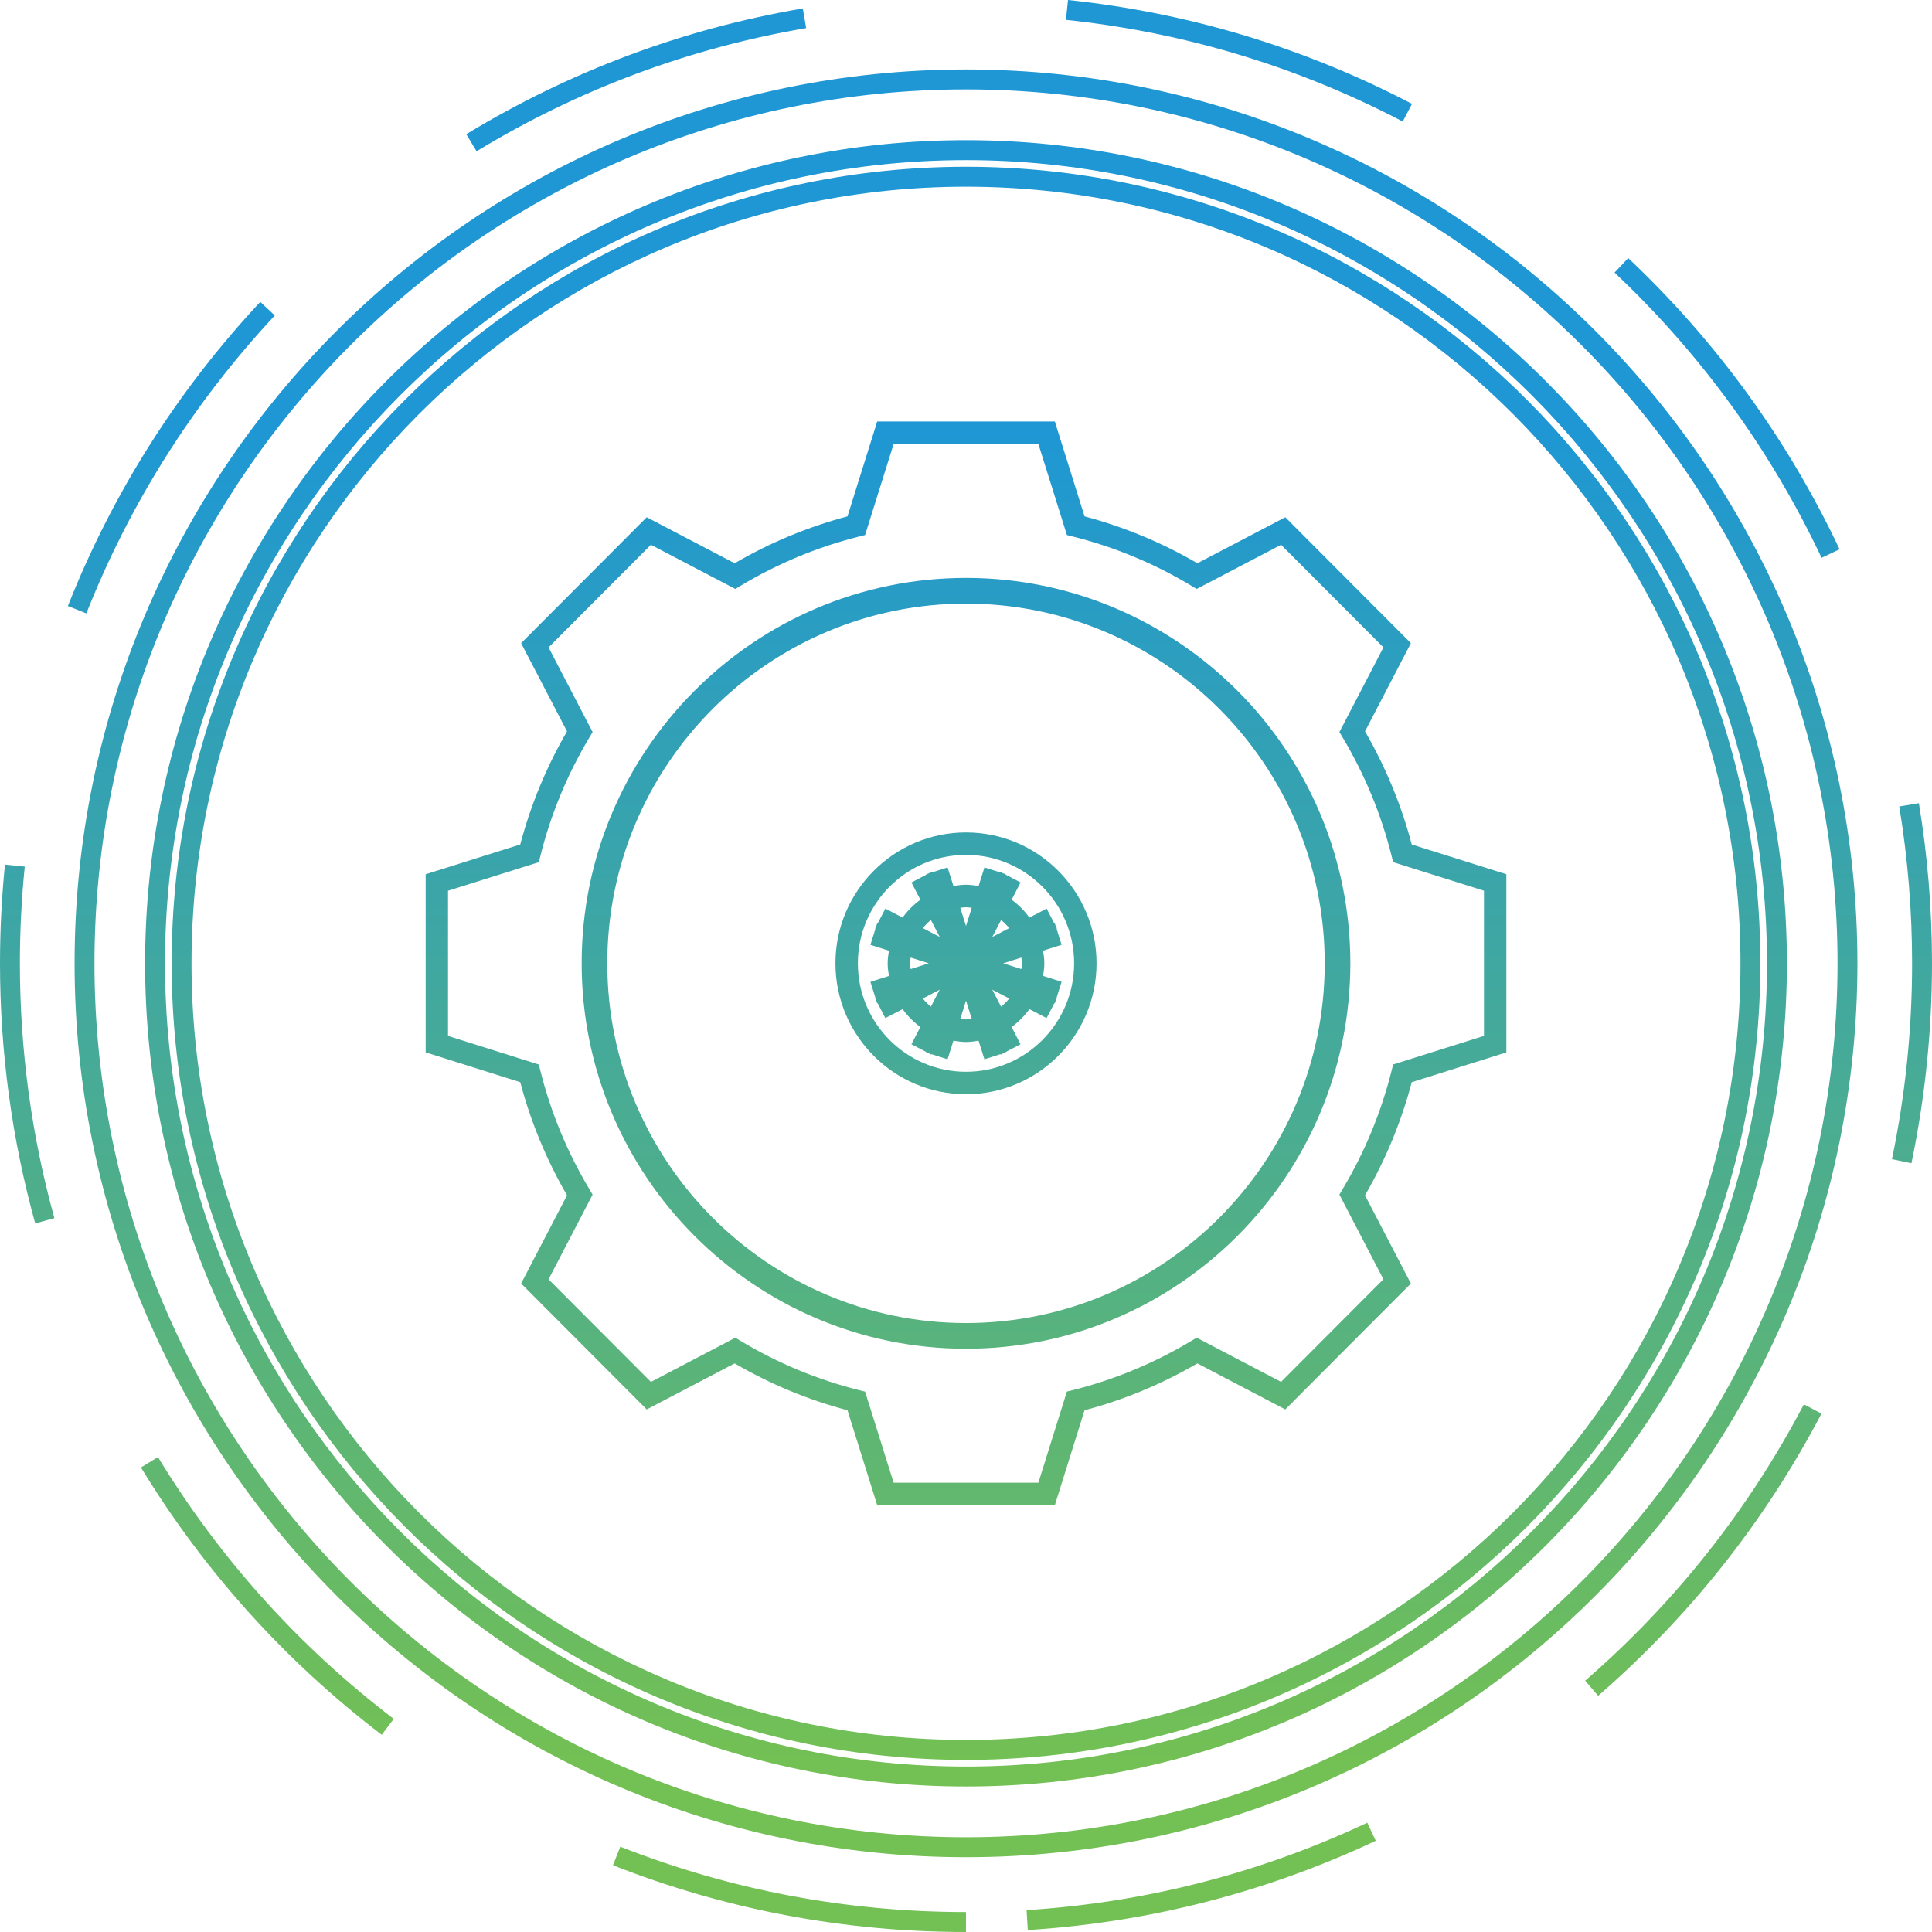
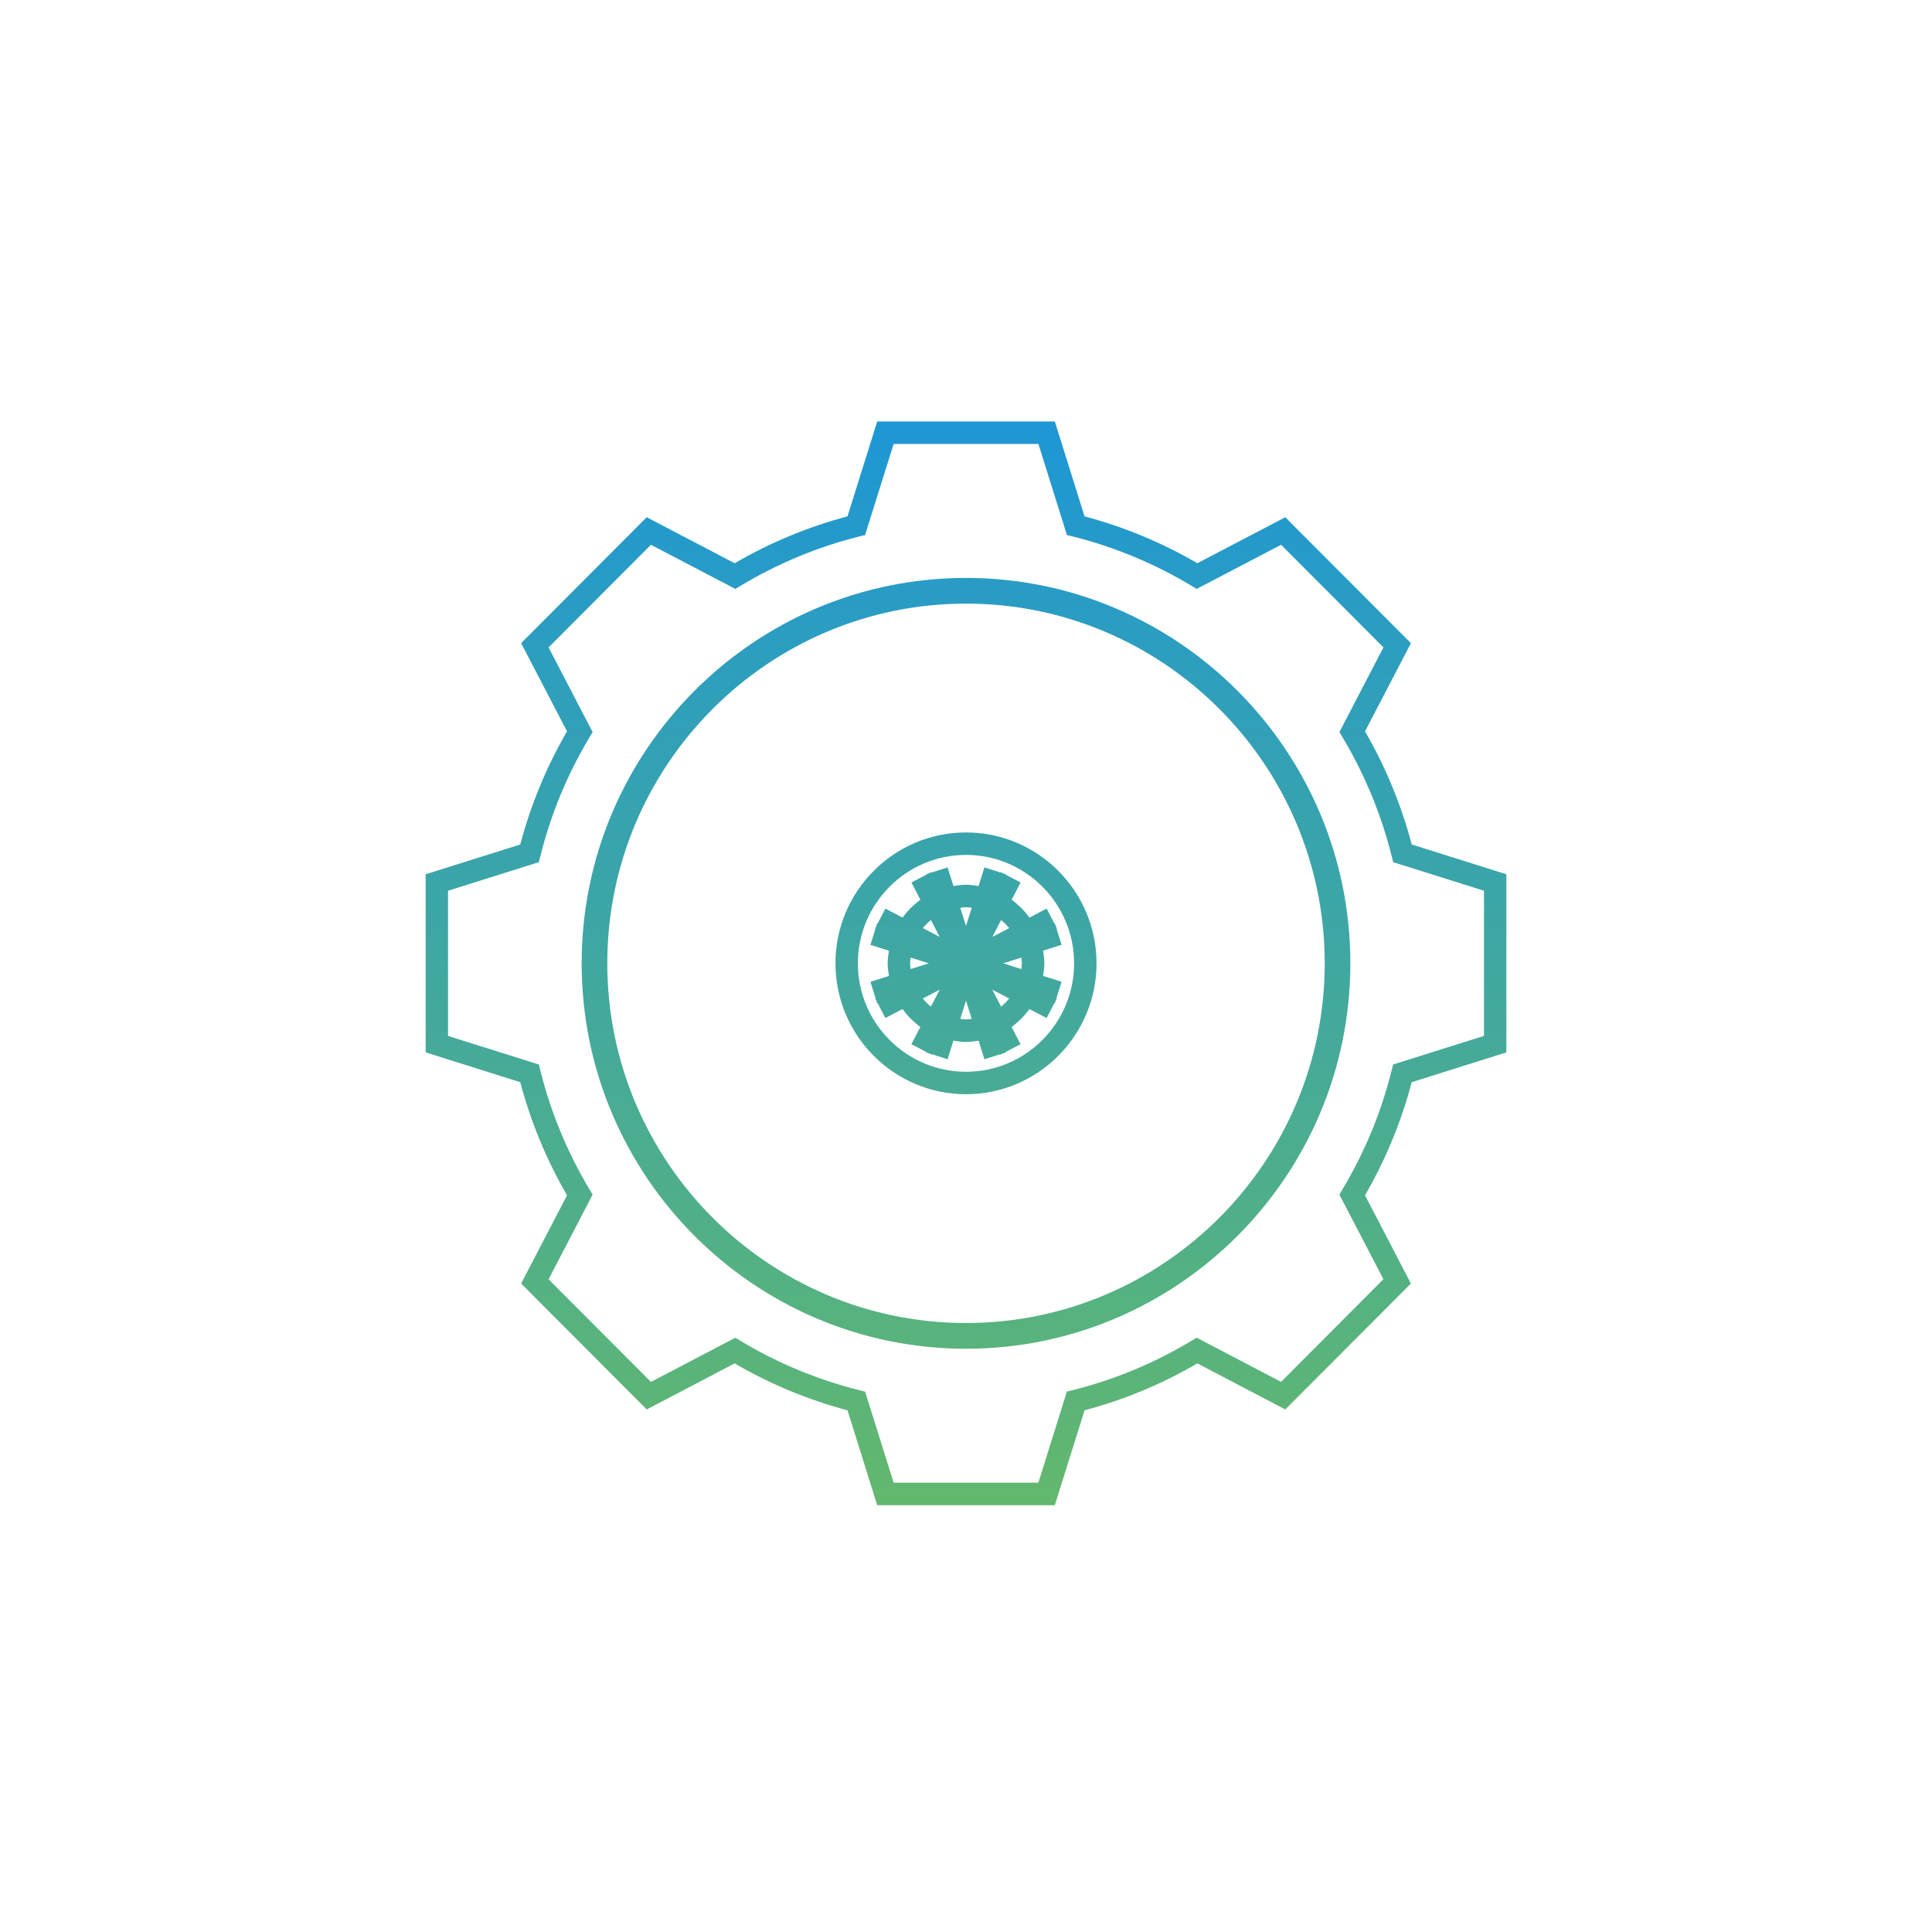
- <svg xmlns="http://www.w3.org/2000/svg" version="1.1" id="Layer_1" x="0px" y="0px" width="86px" height="86px" viewBox="0 0 86 86" enable-background="new 0 0 86 86" xml:space="preserve">
-   <g>
-     <linearGradient id="SVGID_1_" gradientUnits="userSpaceOnUse" x1="43" y1="78.5" x2="43" y2="19.197">
-       <stop offset="0" style="stop-color:#73C054" />
-       <stop offset="1" style="stop-color:#1E97D4" />
-     </linearGradient>
-     <path fill="url(#SVGID_1_)" d="M43,3.092c-21.88,0-39.68,17.849-39.68,39.789s17.8,39.79,39.68,39.79s39.68-17.85,39.68-39.79   S64.88,3.092,43,3.092z M43,81.783c-21.392,0-38.795-17.452-38.795-38.902S21.608,3.979,43,3.979   c21.391,0,38.795,17.451,38.795,38.901S64.391,81.783,43,81.783z" />
-     <linearGradient id="SVGID_2_" gradientUnits="userSpaceOnUse" x1="76.878" y1="78.5" x2="76.878" y2="19.197">
-       <stop offset="0" style="stop-color:#73C054" />
-       <stop offset="1" style="stop-color:#1E97D4" />
-     </linearGradient>
-     <path fill="url(#SVGID_2_)" d="M81.085,24.83l0.801-0.38c-2.308-4.883-5.473-9.244-9.409-12.962l-0.607,0.646   C75.725,15.775,78.826,20.048,81.085,24.83z" />
-     <linearGradient id="SVGID_3_" gradientUnits="userSpaceOnUse" x1="55.15" y1="78.5" x2="55.15" y2="19.197">
-       <stop offset="0" style="stop-color:#73C054" />
-       <stop offset="1" style="stop-color:#1E97D4" />
-     </linearGradient>
-     <path fill="url(#SVGID_3_)" d="M62.852,4.622C58.066,2.121,52.916,0.565,47.541,0l-0.092,0.883   c5.263,0.555,10.307,2.077,14.992,4.526L62.852,4.622z" />
-     <linearGradient id="SVGID_4_" gradientUnits="userSpaceOnUse" x1="35.144" y1="78.5" x2="35.144" y2="19.197">
-       <stop offset="0" style="stop-color:#73C054" />
-       <stop offset="1" style="stop-color:#1E97D4" />
-     </linearGradient>
-     <path fill="url(#SVGID_4_)" d="M27.287,83.03C32.291,85.001,37.578,86,43,86v-0.888c-5.311,0-10.489-0.979-15.39-2.909   L27.287,83.03z" />
-     <linearGradient id="SVGID_5_" gradientUnits="userSpaceOnUse" x1="7.627" y1="78.5" x2="7.627" y2="19.197">
-       <stop offset="0" style="stop-color:#73C054" />
-       <stop offset="1" style="stop-color:#1E97D4" />
-     </linearGradient>
-     <path fill="url(#SVGID_5_)" d="M12.232,14.044l-0.646-0.606C7.891,17.4,5.008,21.956,3.021,26.976l0.823,0.328   C5.791,22.387,8.613,17.926,12.232,14.044z" />
-     <linearGradient id="SVGID_6_" gradientUnits="userSpaceOnUse" x1="53.467" y1="78.5" x2="53.467" y2="19.197">
-       <stop offset="0" style="stop-color:#73C054" />
-       <stop offset="1" style="stop-color:#1E97D4" />
-     </linearGradient>
-     <path fill="url(#SVGID_6_)" d="M45.696,85.027l0.055,0.886c5.4-0.342,10.611-1.679,15.488-3.973l-0.375-0.805   C56.087,83.383,50.984,84.691,45.696,85.027z" />
-     <linearGradient id="SVGID_7_" gradientUnits="userSpaceOnUse" x1="11.901" y1="78.5" x2="11.901" y2="19.197">
-       <stop offset="0" style="stop-color:#73C054" />
-       <stop offset="1" style="stop-color:#1E97D4" />
-     </linearGradient>
-     <path fill="url(#SVGID_7_)" d="M7.031,64.859l-0.756,0.463c2.812,4.617,6.417,8.62,10.716,11.899l0.536-0.707   C13.316,73.303,9.785,69.382,7.031,64.859z" />
-     <linearGradient id="SVGID_8_" gradientUnits="userSpaceOnUse" x1="1.21" y1="78.5" x2="1.21" y2="19.197">
-       <stop offset="0" style="stop-color:#73C054" />
-       <stop offset="1" style="stop-color:#1E97D4" />
-     </linearGradient>
-     <path fill="url(#SVGID_8_)" d="M1.102,38.575l-0.881-0.089C0.075,39.936,0,41.414,0,42.881c0,3.932,0.528,7.828,1.568,11.579   l0.853-0.238c-1.019-3.673-1.535-7.488-1.536-11.341C0.886,41.444,0.958,39.996,1.102,38.575z" />
-     <linearGradient id="SVGID_9_" gradientUnits="userSpaceOnUse" x1="28.32" y1="78.5" x2="28.32" y2="19.197">
-       <stop offset="0" style="stop-color:#73C054" />
-       <stop offset="1" style="stop-color:#1E97D4" />
-     </linearGradient>
-     <path fill="url(#SVGID_9_)" d="M35.885,1.251l-0.149-0.876c-5.317,0.907-10.358,2.79-14.98,5.598l0.458,0.76   C25.741,3.983,30.677,2.139,35.885,1.251z" />
-     <linearGradient id="SVGID_10_" gradientUnits="userSpaceOnUse" x1="75.821" y1="78.5" x2="75.821" y2="19.197">
-       <stop offset="0" style="stop-color:#73C054" />
-       <stop offset="1" style="stop-color:#1E97D4" />
-     </linearGradient>
-     <path fill="url(#SVGID_10_)" d="M70.561,74.814l0.579,0.671c4.087-3.55,7.432-7.775,9.94-12.56l-0.783-0.413   C77.84,67.198,74.564,71.338,70.561,74.814z" />
-     <linearGradient id="SVGID_11_" gradientUnits="userSpaceOnUse" x1="85.109" y1="78.5" x2="85.109" y2="19.197">
-       <stop offset="0" style="stop-color:#73C054" />
-       <stop offset="1" style="stop-color:#1E97D4" />
-     </linearGradient>
-     <path fill="url(#SVGID_11_)" d="M85.416,35.753l-0.874,0.146c0.379,2.292,0.572,4.641,0.572,6.982c0,2.935-0.302,5.867-0.897,8.717   l0.867,0.183C85.691,48.87,86,45.877,86,42.881C86,40.49,85.804,38.093,85.416,35.753z" />
-     <linearGradient id="SVGID_12_" gradientUnits="userSpaceOnUse" x1="43.001" y1="78.5" x2="43.001" y2="19.197">
-       <stop offset="0" style="stop-color:#73C054" />
-       <stop offset="1" style="stop-color:#1E97D4" />
-     </linearGradient>
-     <path fill="url(#SVGID_12_)" d="M43.001,6.239c-20.149,0-36.542,16.438-36.542,36.642s16.392,36.642,36.542,36.642   c20.148,0,36.54-16.438,36.54-36.642S63.149,6.239,43.001,6.239z M43.001,78.635c-19.661,0-35.656-16.039-35.656-35.754   S23.34,7.128,43.001,7.128c19.66,0,35.654,16.038,35.654,35.753S62.661,78.635,43.001,78.635z" />
-     <linearGradient id="SVGID_13_" gradientUnits="userSpaceOnUse" x1="43" y1="78.5" x2="43" y2="19.197">
-       <stop offset="0" style="stop-color:#73C054" />
-       <stop offset="1" style="stop-color:#1E97D4" />
-     </linearGradient>
-     <path fill="url(#SVGID_13_)" d="M43,7.423c-19.498,0-35.36,15.906-35.36,35.458S23.502,78.339,43,78.339s35.36-15.906,35.36-35.458   S62.498,7.423,43,7.423z M43,77.451c-19.01,0-34.475-15.508-34.475-34.57C8.525,23.819,23.99,8.311,43,8.311   c19.01,0,34.475,15.509,34.475,34.57C77.475,61.943,62.01,77.451,43,77.451z" />
-     <linearGradient id="SVGID_14_" gradientUnits="userSpaceOnUse" x1="43.001" y1="78.5" x2="43.001" y2="19.197">
-       <stop offset="0" style="stop-color:#73C054" />
-       <stop offset="1" style="stop-color:#1E97D4" />
-     </linearGradient>
-     <path fill="url(#SVGID_14_)" d="M60.762,32.555l2.042-3.926l-5.591-5.605l-3.914,2.048c-1.576-0.919-3.264-1.619-5.022-2.087   l-1.323-4.223h-7.906l-1.323,4.223c-1.759,0.468-3.447,1.168-5.023,2.087l-3.914-2.048l-5.591,5.605l2.043,3.926   c-0.916,1.579-1.615,3.271-2.082,5.036l-4.21,1.325v7.929l4.21,1.327c0.467,1.765,1.166,3.456,2.082,5.036l-2.043,3.926   l5.591,5.605l3.914-2.049c1.576,0.919,3.264,1.62,5.023,2.087l1.323,4.224h7.906l1.323-4.224c1.759-0.467,3.446-1.168,5.022-2.087   l3.914,2.049l5.591-5.604l-2.042-3.927c0.916-1.582,1.614-3.273,2.08-5.036l4.211-1.327v-7.929l-4.211-1.325   C62.376,35.827,61.677,34.136,60.762,32.555z M66.056,46.111l-4.043,1.273l-0.067,0.271c-0.464,1.856-1.198,3.633-2.182,5.28   l-0.143,0.24l1.96,3.769l-4.556,4.568l-3.758-1.967l-0.239,0.144c-1.642,0.986-3.414,1.723-5.266,2.188l-0.271,0.067L46.222,66   h-6.443l-1.271-4.054l-0.271-0.067c-1.853-0.466-3.624-1.202-5.266-2.188l-0.239-0.144l-3.758,1.967l-4.556-4.567l1.961-3.771   l-0.143-0.24c-0.984-1.644-1.718-3.42-2.183-5.279l-0.067-0.271l-4.043-1.273V39.65l4.043-1.272l0.067-0.271   c0.464-1.859,1.198-3.636,2.183-5.28l0.143-0.24l-1.961-3.769l4.556-4.568l3.758,1.966l0.239-0.144   c1.642-0.986,3.413-1.723,5.266-2.188l0.271-0.068l1.271-4.054h6.443l1.27,4.054l0.271,0.068c1.852,0.465,3.624,1.201,5.266,2.188   l0.239,0.144l3.758-1.966l4.556,4.568l-1.96,3.769l0.143,0.239c0.984,1.647,1.718,3.424,2.182,5.281l0.067,0.271l4.043,1.272   V46.111z" />
-     <linearGradient id="SVGID_15_" gradientUnits="userSpaceOnUse" x1="43.001" y1="78.5" x2="43.001" y2="19.197">
-       <stop offset="0" style="stop-color:#73C054" />
-       <stop offset="1" style="stop-color:#1E97D4" />
-     </linearGradient>
-     <path fill="url(#SVGID_15_)" d="M43,25.725c-9.433,0-17.108,7.696-17.108,17.156S33.566,60.037,43,60.037   c9.434,0,17.109-7.696,17.109-17.156S52.434,25.725,43,25.725z M43,58.893c-8.804,0-15.967-7.183-15.967-16.012   S34.195,26.869,43,26.869c8.805,0,15.968,7.183,15.968,16.012S51.804,58.893,43,58.893z" />
-     <linearGradient id="SVGID_16_" gradientUnits="userSpaceOnUse" x1="43.001" y1="78.5" x2="43.001" y2="19.197">
-       <stop offset="0" style="stop-color:#73C054" />
-       <stop offset="1" style="stop-color:#1E97D4" />
-     </linearGradient>
-     <path fill="url(#SVGID_16_)" d="M45.823,40.845c-0.22-0.306-0.487-0.573-0.792-0.795l0.398-0.768l-0.663-0.347l0.006-0.021l0,0l0,0   l-0.118-0.037l-0.109-0.057l-0.01,0.019l-0.714-0.226l-0.26,0.827c-0.183-0.029-0.368-0.057-0.56-0.057s-0.376,0.027-0.56,0.057   l-0.261-0.827l-0.714,0.226l-0.01-0.019l-0.109,0.057l-0.118,0.037l0,0l0,0l0.006,0.021l-0.664,0.347l0.399,0.769   c-0.305,0.221-0.572,0.488-0.792,0.795l-0.767-0.4l-0.346,0.666l-0.02-0.007l0,0h0l-0.037,0.119l-0.057,0.108l0.019,0.01   l-0.225,0.717l0.825,0.261c-0.03,0.185-0.057,0.369-0.057,0.562s0.027,0.378,0.057,0.562l-0.825,0.262l0.225,0.716l-0.019,0.011   l0.057,0.109l0.037,0.117h0l0,0l0.02-0.006l0.346,0.665l0.766-0.399c0.22,0.306,0.487,0.573,0.792,0.795l-0.399,0.768l0.664,0.347   l-0.006,0.021l0.117,0.037l0.11,0.058l0.01-0.02l0.714,0.227l0.261-0.827c0.183,0.029,0.368,0.057,0.56,0.057   s0.377-0.027,0.56-0.057l0.26,0.827l0.714-0.227l0.01,0.02l0.111-0.059l0.116-0.036l-0.006-0.021l0.663-0.347l-0.398-0.768   c0.305-0.222,0.572-0.489,0.792-0.795l0.766,0.399l0.345-0.665l0.021,0.006l0.037-0.116l0.058-0.11L47.03,44.42l0.226-0.716   l-0.825-0.262c0.029-0.184,0.056-0.369,0.056-0.562s-0.027-0.377-0.056-0.562l0.825-0.261l-0.226-0.717l0.019-0.01l-0.057-0.11   l-0.037-0.117l-0.021,0.007l-0.345-0.666L45.823,40.845z M44.923,41.314l-0.752,0.393l0.391-0.754   C44.695,41.062,44.815,41.182,44.923,41.314z M43,40.385c0.087,0,0.17,0.017,0.255,0.025L43,41.22l-0.255-0.81   C42.83,40.401,42.913,40.385,43,40.385z M41.438,40.953l0.392,0.754l-0.752-0.393C41.185,41.182,41.305,41.062,41.438,40.953z    M40.51,42.881c0-0.088,0.017-0.17,0.026-0.256l0.807,0.256l-0.807,0.256C40.527,43.052,40.51,42.969,40.51,42.881z M41.077,44.447   l0.752-0.393l-0.392,0.755C41.305,44.701,41.185,44.58,41.077,44.447z M43,45.377c-0.087,0-0.17-0.018-0.254-0.026L43,44.542   l0.255,0.809C43.169,45.359,43.087,45.377,43,45.377z M44.562,44.81l-0.391-0.755l0.752,0.393   C44.815,44.58,44.695,44.701,44.562,44.81z M45.489,42.881c0,0.088-0.017,0.17-0.026,0.256l-0.807-0.256l0.807-0.255   C45.472,42.711,45.489,42.793,45.489,42.881z" />
-     <linearGradient id="SVGID_17_" gradientUnits="userSpaceOnUse" x1="43.001" y1="78.5" x2="43.001" y2="19.197">
-       <stop offset="0" style="stop-color:#73C054" />
-       <stop offset="1" style="stop-color:#1E97D4" />
-     </linearGradient>
-     <path fill="url(#SVGID_17_)" d="M43,37.055c-3.204,0-5.811,2.613-5.811,5.826s2.607,5.827,5.811,5.827   c3.204,0,5.811-2.614,5.811-5.827S46.204,37.055,43,37.055z M43,47.708c-2.654,0-4.813-2.165-4.813-4.827   c0-2.661,2.159-4.827,4.813-4.827s4.813,2.166,4.813,4.827C47.813,45.543,45.654,47.708,43,47.708z" />
-   </g>
+ <svg xmlns="http://www.w3.org/2000/svg" version="1.1" id="Layer_1" x="0px" y="0px" width="160px" height="160px" viewBox="-37 -37 160 160" enable-background="new -37 -37 160 160" xml:space="preserve">
+   <linearGradient id="SVGID_1_" gradientUnits="userSpaceOnUse" x1="331.502" y1="-393.046" x2="331.502" y2="-282.716" gradientTransform="matrix(1 0 0 -1 -288.5 -284)">
+     <stop offset="0" style="stop-color:#73C054" />
+     <stop offset="1" style="stop-color:#1E97D4" />
+   </linearGradient>
+   <path fill="url(#SVGID_1_)" d="M76.045,23.568l3.801-7.305L69.442,5.835l-7.282,3.81c-2.932-1.709-6.071-3.011-9.342-3.882  l-2.462-7.856H35.647l-2.461,7.856c-3.273,0.871-6.414,2.173-9.345,3.882l-7.282-3.81L6.158,16.263l3.801,7.305  c-1.704,2.937-3.005,6.085-3.874,9.369l-7.833,2.465v14.752l7.833,2.468c0.869,3.285,2.169,6.43,3.874,9.369l-3.801,7.304  l10.401,10.43l7.282-3.814c2.931,1.712,6.072,3.017,9.345,3.885l2.461,7.858h14.709l2.462-7.858c3.272-0.868,6.41-2.173,9.342-3.885  l7.282,3.814l10.403-10.428l-3.801-7.306c1.704-2.943,3.003-6.088,3.87-9.369l7.834-2.468V35.402l-7.834-2.465  C79.048,29.655,77.747,26.508,76.045,23.568z M85.896,48.788l-7.522,2.368l-0.127,0.503c-0.861,3.454-2.228,6.761-4.059,9.825  l-0.266,0.445l3.646,7.012l-8.476,8.499l-6.991-3.659l-0.447,0.269c-3.052,1.834-6.352,3.205-9.796,4.07l-0.504,0.123l-2.359,7.548  H37.007l-2.364-7.544l-0.504-0.124c-3.447-0.866-6.742-2.236-9.796-4.069l-0.445-0.269l-6.991,3.659l-8.477-8.496l3.648-7.017  l-0.266-0.447c-1.831-3.058-3.196-6.362-4.061-9.819l-0.125-0.506l-7.522-2.367V36.767l7.522-2.366l0.125-0.504  c0.863-3.458,2.229-6.764,4.061-9.823l0.266-0.447l-3.648-7.012l8.477-8.499l6.991,3.657l0.445-0.268  c3.054-1.834,6.349-3.205,9.796-4.071l0.504-0.126l2.364-7.542h11.989l2.361,7.542l0.505,0.126c3.445,0.866,6.741,2.235,9.797,4.071  l0.443,0.268l6.991-3.657l8.478,8.499l-3.646,7.012l0.267,0.445c1.83,3.064,3.194,6.37,4.06,9.825l0.123,0.504l7.522,2.366V48.788  L85.896,48.788z" />
+   <linearGradient id="SVGID_2_" gradientUnits="userSpaceOnUse" x1="331.502" y1="-393.046" x2="331.502" y2="-282.716" gradientTransform="matrix(1 0 0 -1 -288.5 -284)">
+     <stop offset="0" style="stop-color:#73C054" />
+     <stop offset="1" style="stop-color:#1E97D4" />
+   </linearGradient>
+   <path fill="url(#SVGID_2_)" d="M43,10.861c-17.55,0-31.829,14.317-31.829,31.917c0,17.6,14.277,31.919,31.829,31.919  c17.551,0,31.831-14.319,31.831-31.919C74.831,25.178,60.551,10.861,43,10.861z M43,72.567c-16.38,0-29.706-13.363-29.706-29.789  c0-16.426,13.324-29.789,29.706-29.789c16.381,0,29.707,13.363,29.707,29.789C72.707,59.204,59.381,72.567,43,72.567z" />
+   <linearGradient id="SVGID_3_" gradientUnits="userSpaceOnUse" x1="331.502" y1="-393.049" x2="331.502" y2="-282.715" gradientTransform="matrix(1 0 0 -1 -288.5 -284)">
+     <stop offset="0" style="stop-color:#73C054" />
+     <stop offset="1" style="stop-color:#1E97D4" />
+   </linearGradient>
+   <path fill="url(#SVGID_3_)" d="M48.253,38.991c-0.409-0.57-0.907-1.066-1.474-1.48l0.741-1.428l-1.235-0.646l0.011-0.039l0,0l0,0  l-0.218-0.069l-0.204-0.106l-0.018,0.035l-1.33-0.42l-0.483,1.539c-0.34-0.053-0.684-0.106-1.041-0.106s-0.7,0.051-1.042,0.106  l-0.485-1.539l-1.329,0.42l-0.018-0.035l-0.203,0.106l-0.22,0.069l0,0l0,0l0.011,0.039l-1.235,0.646l0.743,1.43  c-0.568,0.412-1.064,0.908-1.474,1.479l-1.427-0.745l-0.645,1.239l-0.037-0.013l0,0l0,0l-0.069,0.221l-0.105,0.201l0.036,0.018  l-0.419,1.334l1.534,0.485c-0.055,0.344-0.105,0.687-0.105,1.046c0,0.359,0.05,0.703,0.105,1.046l-1.534,0.487l0.419,1.332  l-0.036,0.021l0.105,0.202l0.069,0.218l0,0l0,0l0.037-0.013l0.645,1.239l1.424-0.743c0.41,0.568,0.907,1.066,1.473,1.479  l-0.742,1.43l1.236,0.646l-0.011,0.038l0.218,0.069l0.204,0.108l0.019-0.038l1.329,0.424l0.485-1.539  c0.341,0.053,0.685,0.105,1.042,0.105s0.701-0.049,1.043-0.105l0.483,1.539l1.328-0.424l0.018,0.038l0.206-0.108l0.218-0.069  l-0.011-0.038l1.231-0.646l-0.741-1.43c0.568-0.412,1.064-0.91,1.476-1.479l1.424,0.743l0.644-1.239l0.038,0.013l0.069-0.216  l0.106-0.204l-0.036-0.025l0.422-1.332l-1.533-0.487c0.053-0.343,0.102-0.686,0.102-1.046c0-0.359-0.049-0.701-0.102-1.045  l1.533-0.485l-0.422-1.334l0.036-0.018l-0.104-0.204l-0.069-0.218l-0.04,0.013l-0.642-1.239L48.253,38.991z M46.577,39.863  l-1.398,0.731l0.729-1.402C46.154,39.395,46.376,39.618,46.577,39.863z M43,38.134c0.162,0,0.316,0.032,0.474,0.047L43,39.689  l-0.474-1.507C42.684,38.165,42.838,38.134,43,38.134z M40.094,39.192l0.729,1.402l-1.399-0.731  C39.624,39.618,39.847,39.395,40.094,39.192z M38.367,42.778c0-0.164,0.032-0.316,0.049-0.476l1.501,0.476l-1.501,0.477  C38.399,43.096,38.367,42.942,38.367,42.778z M39.422,45.692l1.399-0.73l-0.729,1.403C39.847,46.165,39.624,45.939,39.422,45.692z   M43,47.422c-0.162,0-0.316-0.032-0.472-0.047L43,45.869l0.474,1.506C43.314,47.39,43.162,47.422,43,47.422z M45.907,46.368  l-0.729-1.406l1.398,0.732C46.376,45.939,46.154,46.165,45.907,46.368z M47.629,42.778c0,0.164-0.028,0.316-0.047,0.477  l-1.501-0.477l1.501-0.474C47.601,42.462,47.629,42.615,47.629,42.778z" />
+   <linearGradient id="SVGID_4_" gradientUnits="userSpaceOnUse" x1="331.5" y1="-393.043" x2="331.5" y2="-282.717" gradientTransform="matrix(1 0 0 -1 -288.5 -284)">
+     <stop offset="0" style="stop-color:#73C054" />
+     <stop offset="1" style="stop-color:#1E97D4" />
+   </linearGradient>
+   <path fill="url(#SVGID_4_)" d="M43,31.94c-5.961,0-10.811,4.861-10.811,10.838S37.039,53.619,43,53.619s10.811-4.863,10.811-10.841  S48.961,31.94,43,31.94z M43,51.759c-4.938,0-8.955-4.027-8.955-8.98c0-4.95,4.017-8.98,8.955-8.98c4.938,0,8.953,4.03,8.953,8.98  C51.953,47.731,47.938,51.759,43,51.759z" />
</svg>
